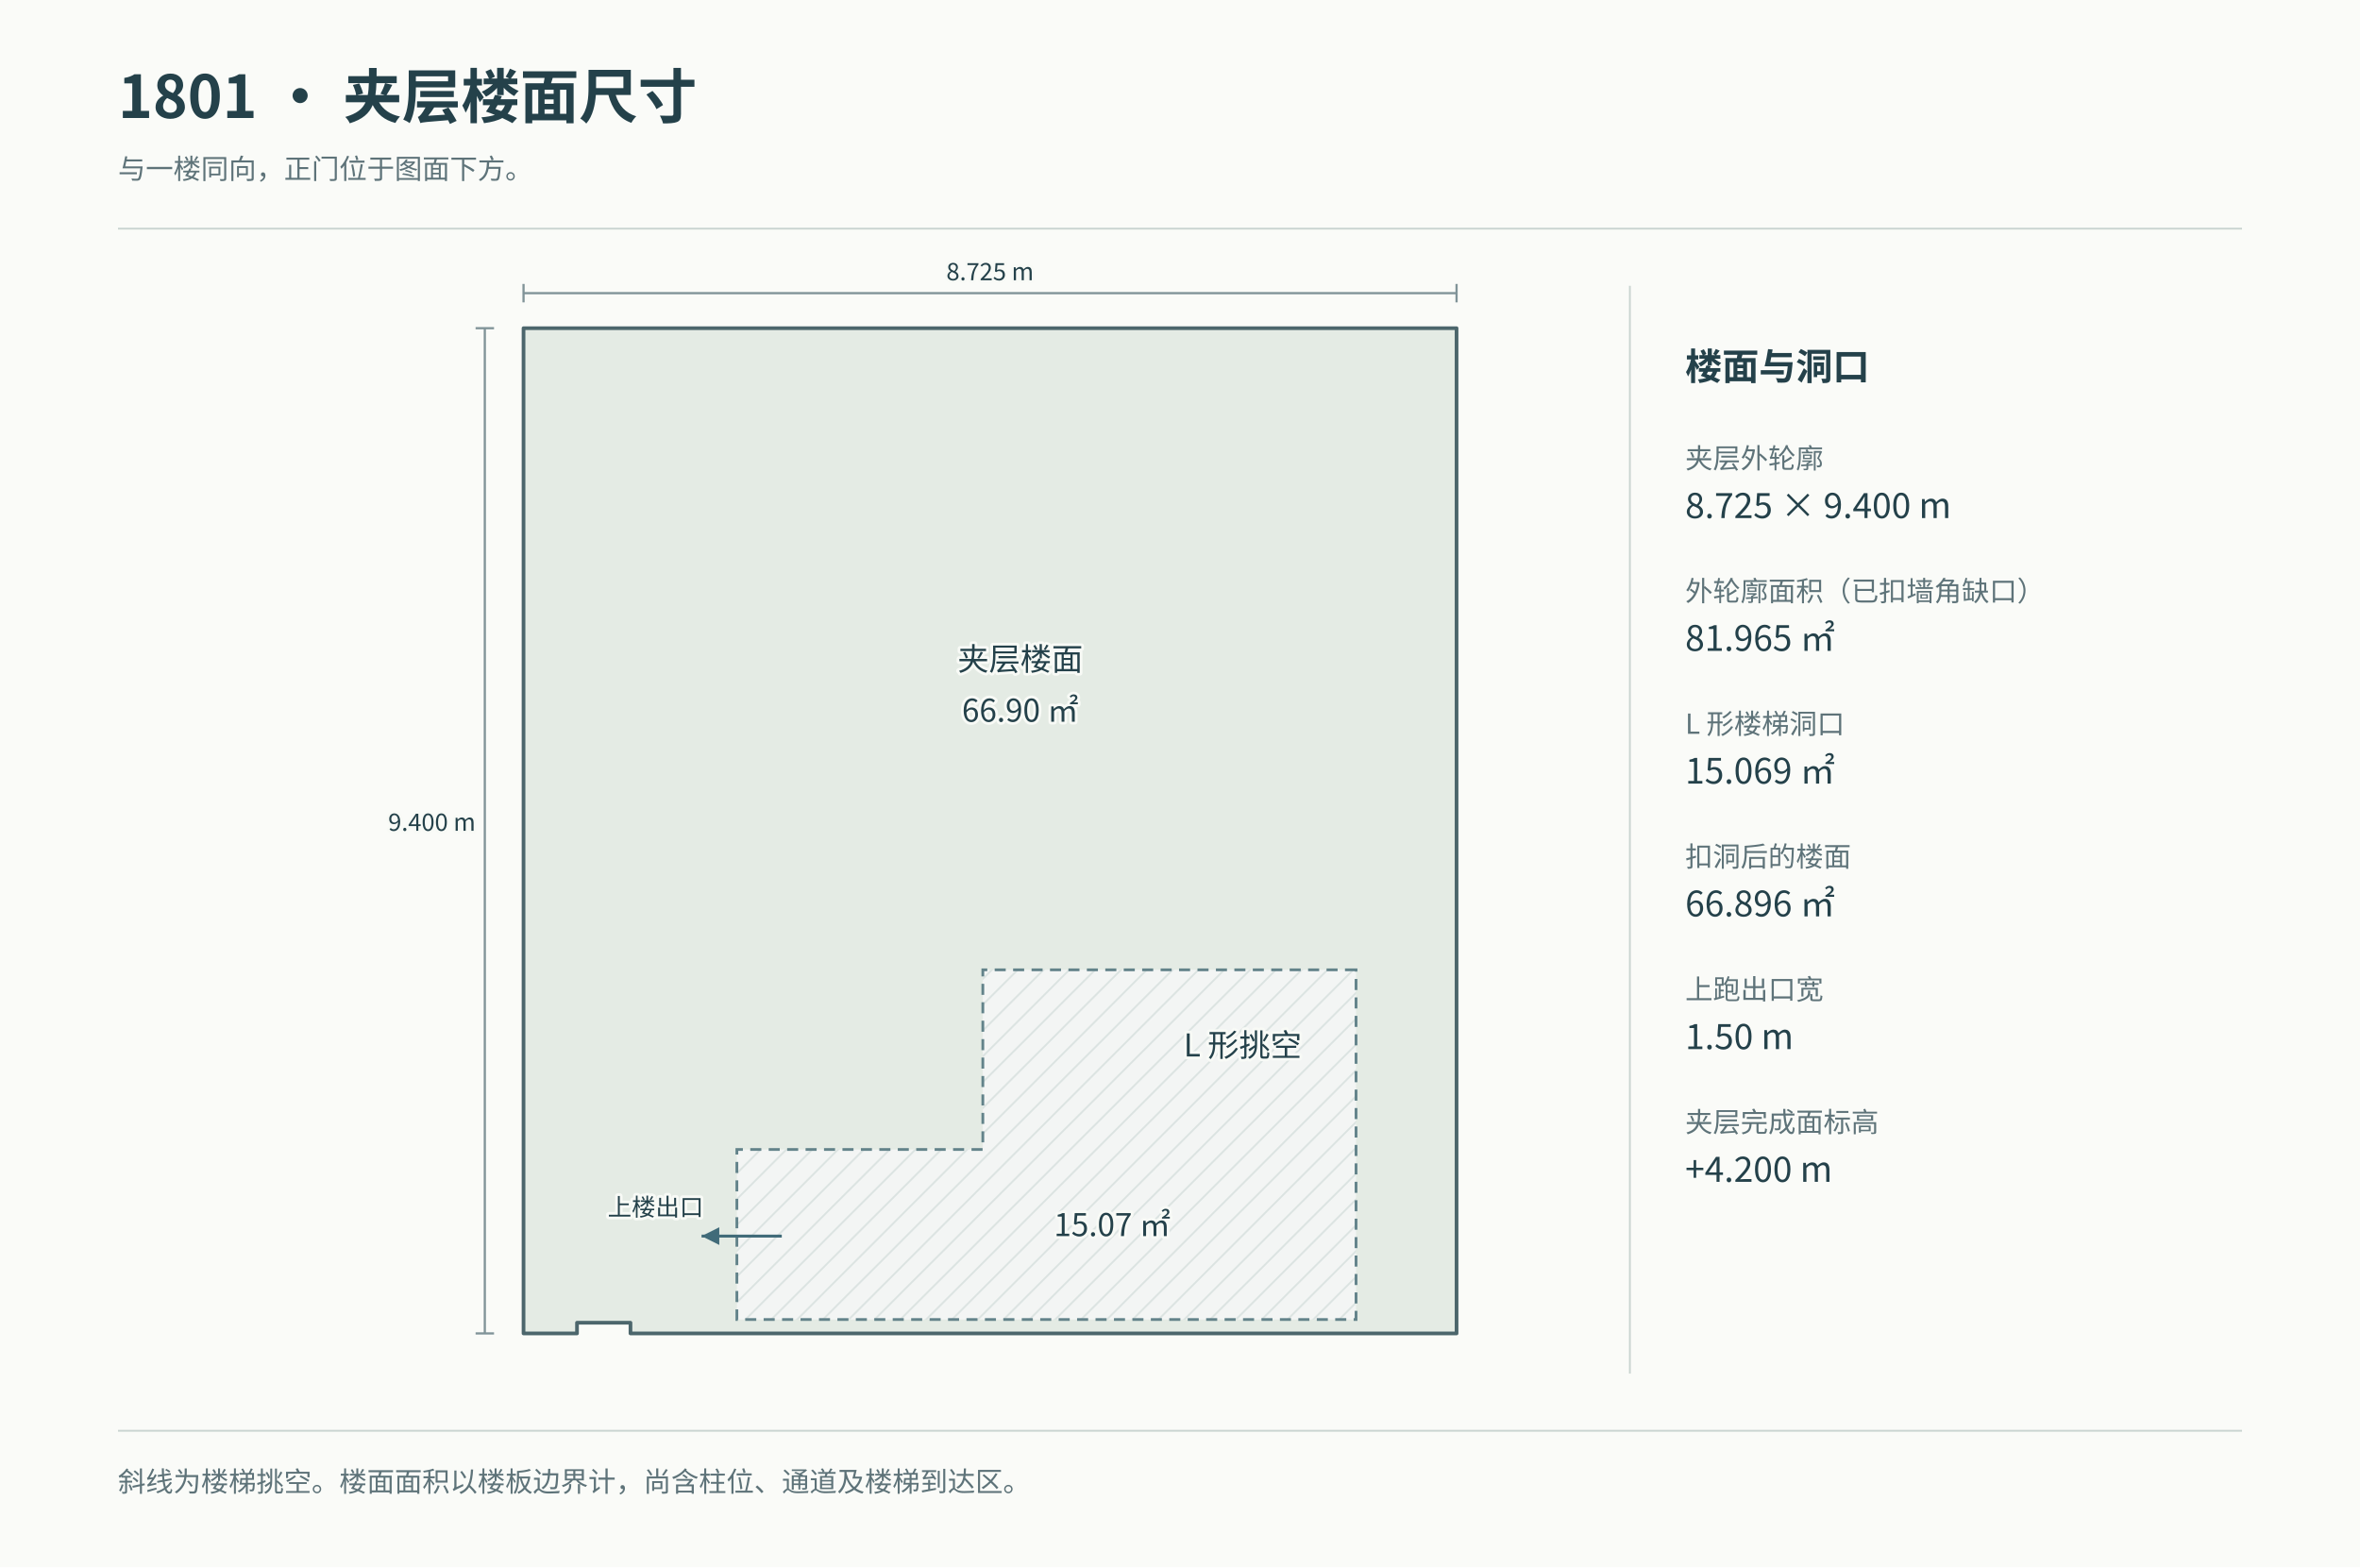
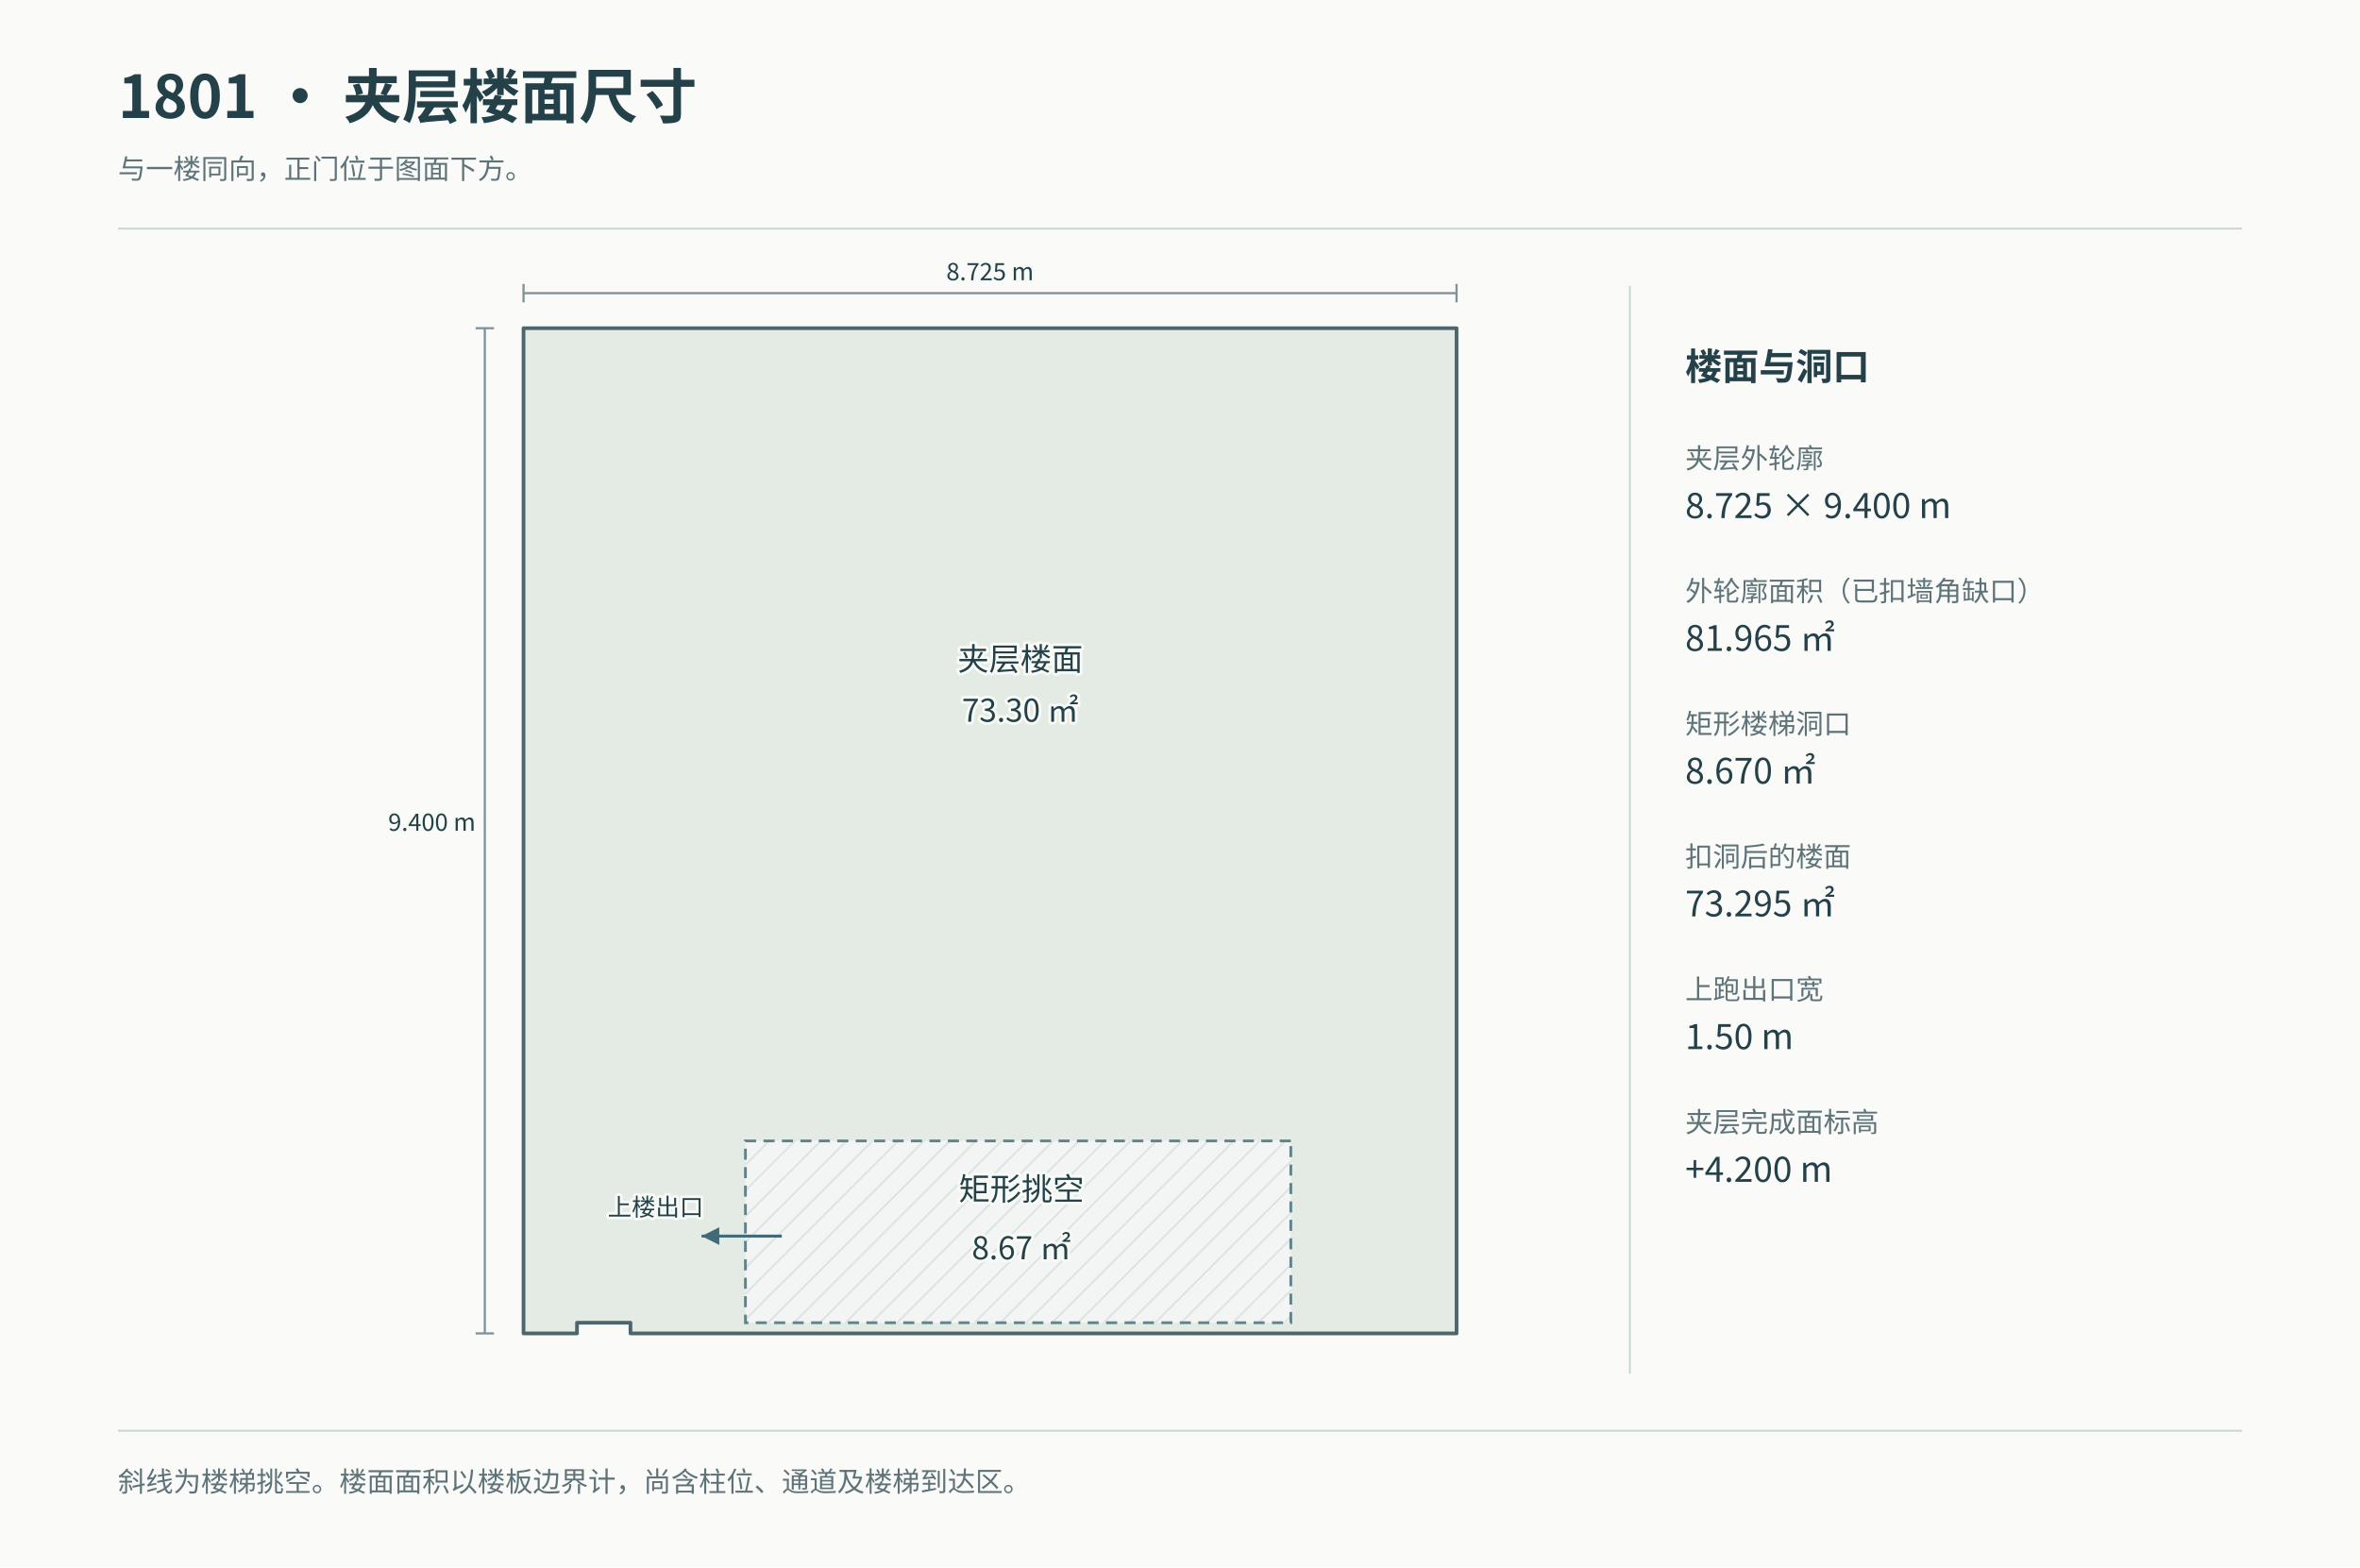
<svg xmlns="http://www.w3.org/2000/svg" width="1280" height="850" viewBox="0 0 1280 850" role="img">
  <defs>
    <pattern id="void-hatch" width="14" height="14" patternUnits="userSpaceOnUse">
      <rect width="14" height="14" fill="#f3f5f4" />
      <path d="M-3 3L3-3M0 14L14 0M11 17L17 11" stroke="#dbe3e1" stroke-width="1" />
    </pattern>
    <pattern id="soft-hatch" width="18" height="18" patternUnits="userSpaceOnUse">
      <path d="M0 0H18V18" fill="none" stroke="#86a59b" opacity=".34" stroke-width=".8" />
    </pattern>
    <marker id="direction" orient="auto" markerWidth="7" markerHeight="7" refX="6" refY="3">
      <path d="M0 0L6 3L0 6Z" fill="#416b79" />
    </marker>
  </defs>
  <style>
text{font-family:"Microsoft YaHei","Noto Sans CJK SC",sans-serif;fill:#24414a}
.title{font-size:32px;font-weight:600}.sub,.muted{font-size:15px;fill:#5e7379}.sec{font-size:20px;font-weight:600}.value{font-size:19px;font-weight:500}
.label,.small{font-size:17px;paint-order:stroke;stroke:#f8faf6;stroke-width:3px;stroke-linejoin:round}.small{font-size:13px}
.dim{stroke:#809398;fill:none;stroke-width:1.2}.entry{font-size:16px;fill:#216d83;font-weight:600}
</style>
  <rect width="1280" height="850" fill="#fafbf8" />
  <text x="64" y="64" class="title">1801 · 夹层楼面尺寸</text>
  <text x="64" y="97" class="sub">与一楼同向，正门位于图面下方。</text>
  <path d="M64 124H1216M884 155V745M64 776H1216" fill="none" stroke="#cad5d1" />
  <path fill="#e4ebe4" stroke="#4c666c" stroke-width="2" stroke-linejoin="round" d="M341.95 723.2L341.95 717.4L312.95 717.4L312.95 723.2L283.95 723.2L283.95 178L790 178L790 723.2Z" />
-   <path id="current-stair-opening" fill="url(#void-hatch)" stroke="#63838a" stroke-dasharray="6 4" stroke-width="1.5" d="M735.48 526L533.06 526L533.06 623.44L399.66 623.44L399.66 715.66L735.48 715.66Z" />
+   <path id="current-stair-opening" fill="url(#void-hatch)" stroke="#63838a" stroke-dasharray="6 4" stroke-width="1.5" d="M700.100 618.800L404.300 618.800L404.300 717.400L700.100 717.400Z" />
  <text x="553.36" y="363.6" text-anchor="middle" class="label">夹层楼面</text>
-   <text x="553.36" y="391.44" text-anchor="middle" class="label">66.90 ㎡</text>
-   <text x="674" y="572.98" text-anchor="middle" class="label">L 形挑空</text>
-   <text x="603.24" y="670.42" text-anchor="middle" class="label">15.07 ㎡</text>
+   <text x="553.36" y="391.44" text-anchor="middle" class="label">73.30 ㎡</text>
+   <text x="554" y="651" text-anchor="middle" class="label">矩形挑空</text>
+   <text x="554" y="683" text-anchor="middle" class="label">8.67 ㎡</text>
  <path fill="none" stroke="#416b79" stroke-width="1.6" marker-end="url(#direction)" d="M424.02 670.42L380.52 670.42" />
  <text x="355.58" y="659.4" text-anchor="middle" class="small">上楼出口</text>
  <path class="dim" d="M790 159H283.95M790 154v10M283.95 154v10" />
  <text x="536.975" y="152" class="small" text-anchor="middle">8.725 m</text>
  <path class="dim" d="M262.95 178V723.2M257.95 178h10M257.95 723.2h10" />
  <text x="257.95" y="450.6" class="small" text-anchor="end">9.400 m</text>
  <text x="914" y="206" class="sec">楼面与洞口</text>
  <text x="914" y="254" class="muted">夹层外轮廓</text>
  <text x="914" y="281" class="value">8.725 × 9.400 m</text>
  <text x="914" y="326" class="muted">外轮廓面积（已扣墙角缺口）</text>
  <text x="914" y="353" class="value">81.965 ㎡</text>
-   <text x="914" y="398" class="muted">L 形楼梯洞口</text>
-   <text x="914" y="425" class="value">15.069 ㎡</text>
+   <text x="914" y="398" class="muted">矩形楼梯洞口</text>
+   <text x="914" y="425" class="value">8.670 ㎡</text>
  <text x="914" y="470" class="muted">扣洞后的楼面</text>
-   <text x="914" y="497" class="value">66.896 ㎡</text>
+   <text x="914" y="497" class="value">73.295 ㎡</text>
  <text x="914" y="542" class="muted">上跑出口宽</text>
  <text x="914" y="569" class="value">1.50 m</text>
  <text x="914" y="614" class="muted">夹层完成面标高</text>
  <text x="914" y="641" class="value">+4.200 m</text>
  <text x="64" y="809" class="sub">斜线为楼梯挑空。楼面面积以楼板边界计，尚含柱位、通道及楼梯到达区。</text>
</svg>
